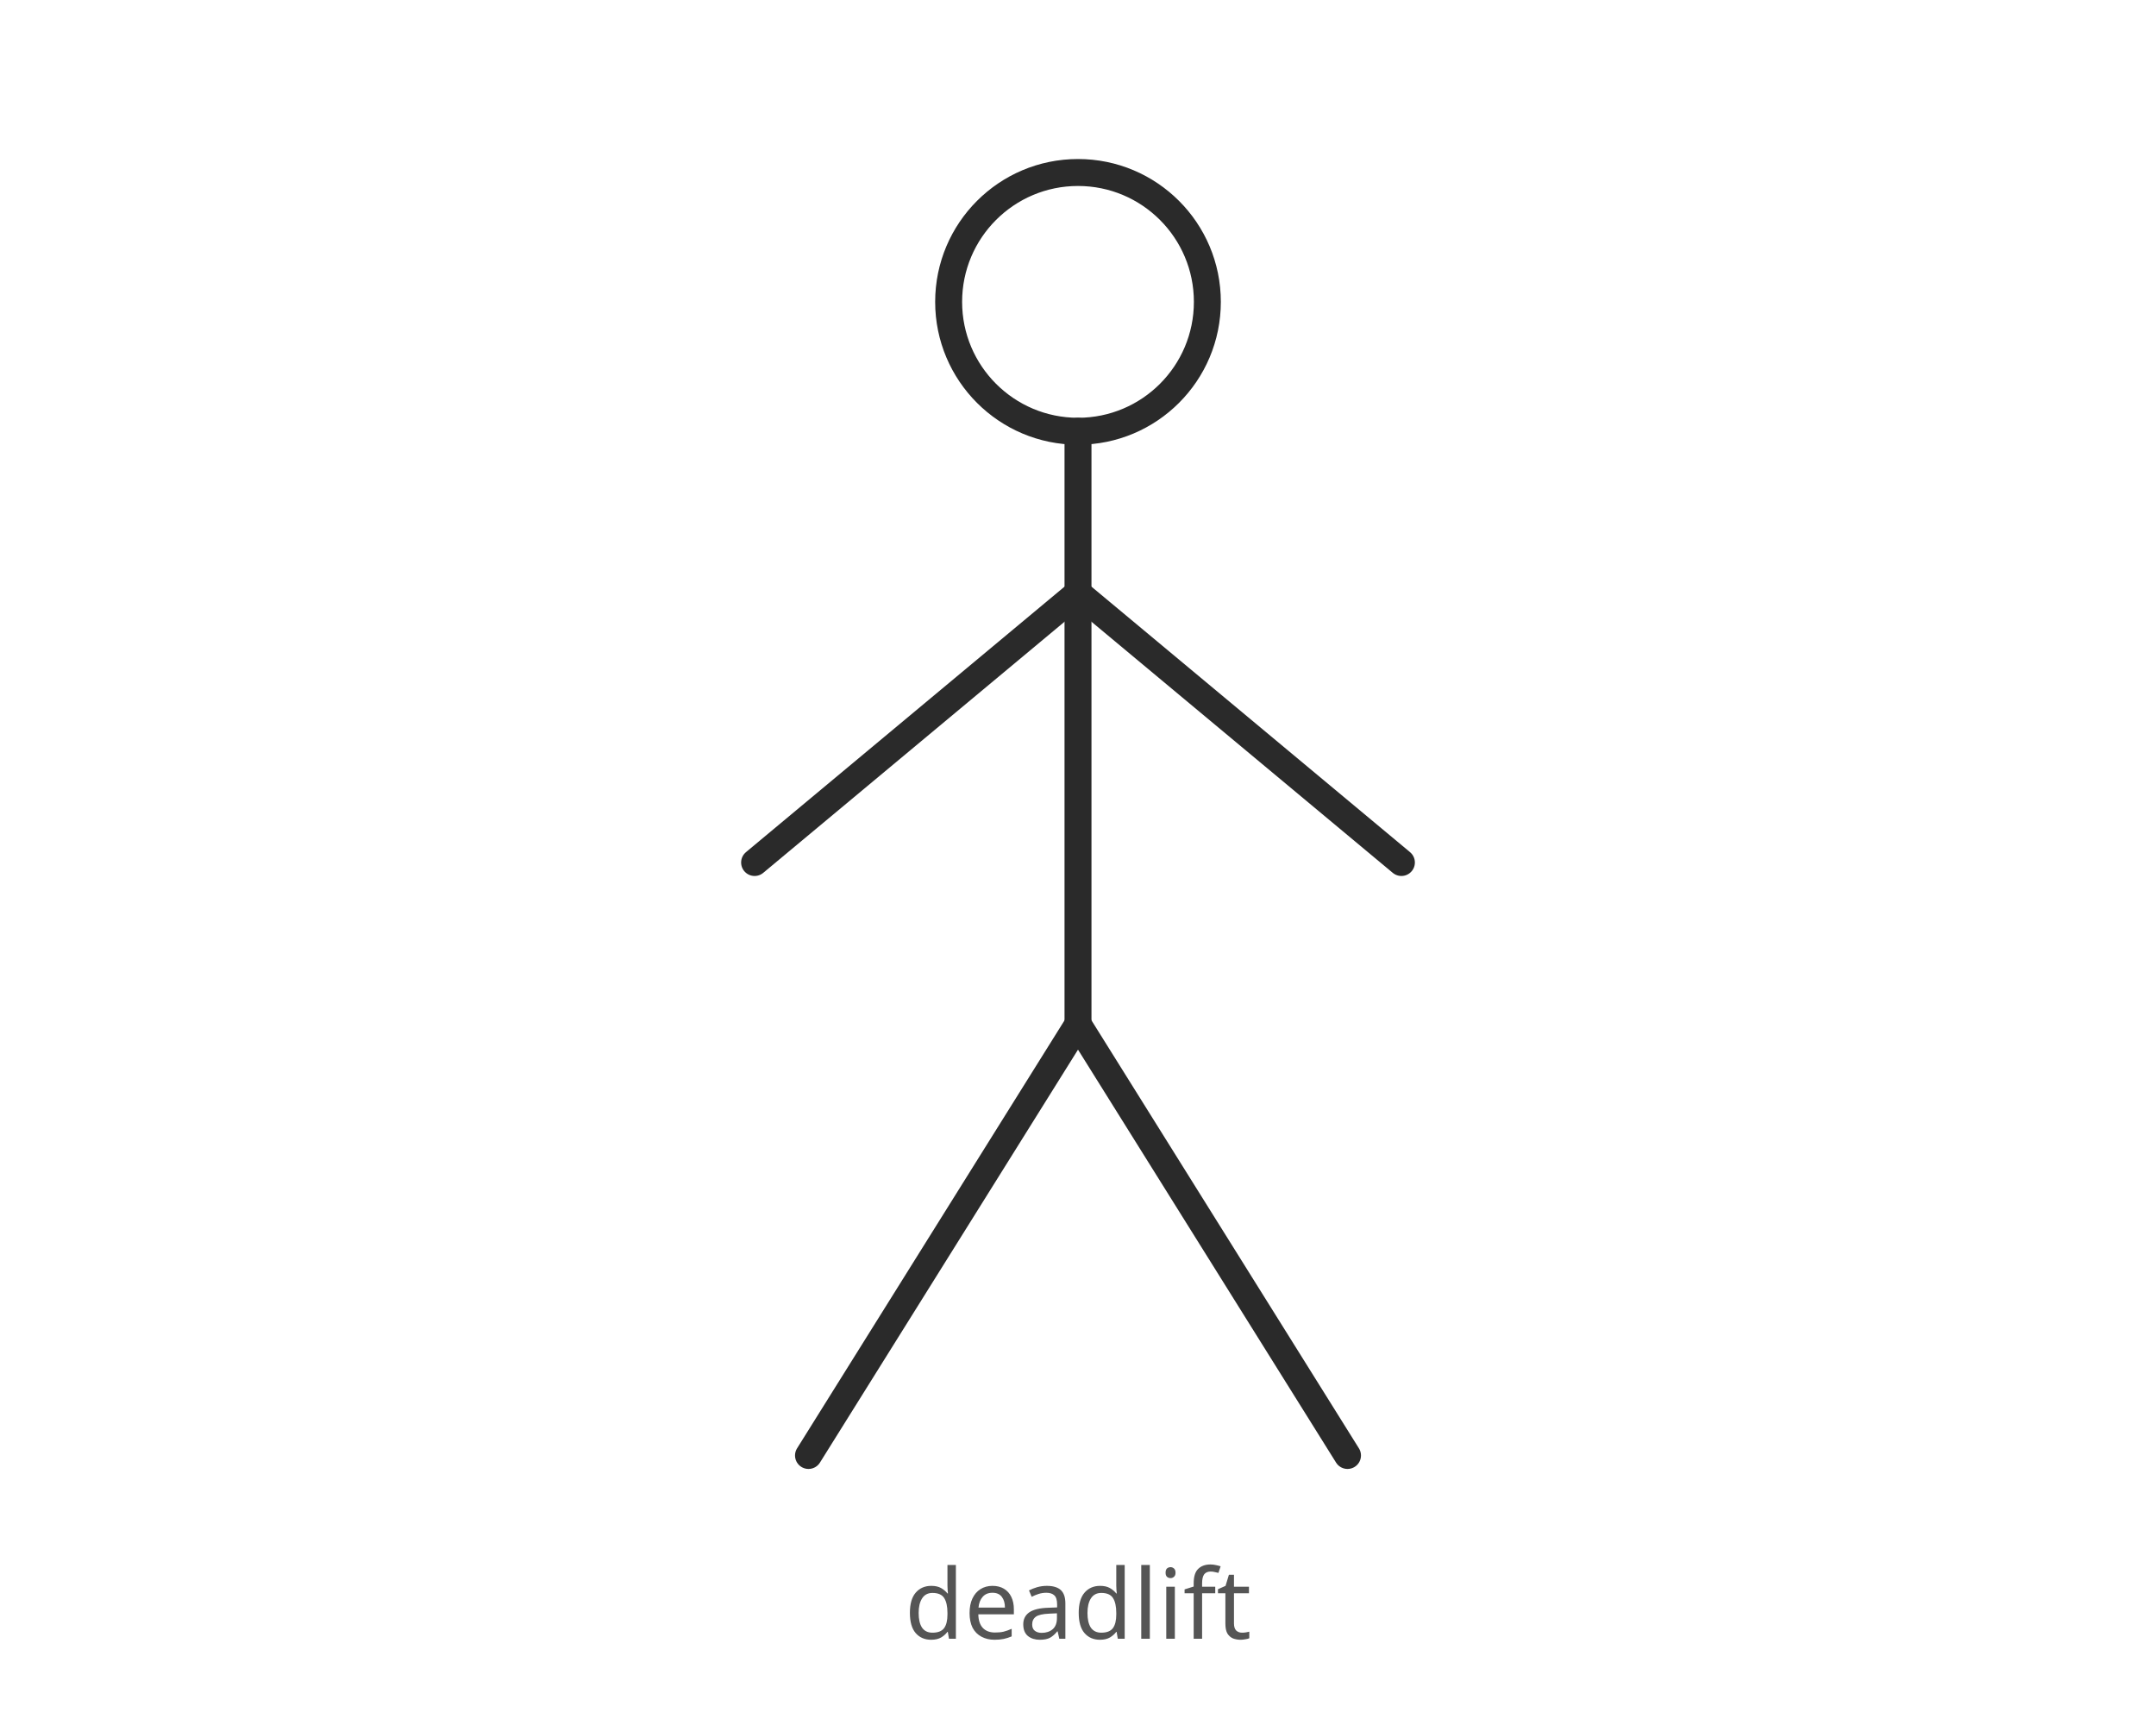
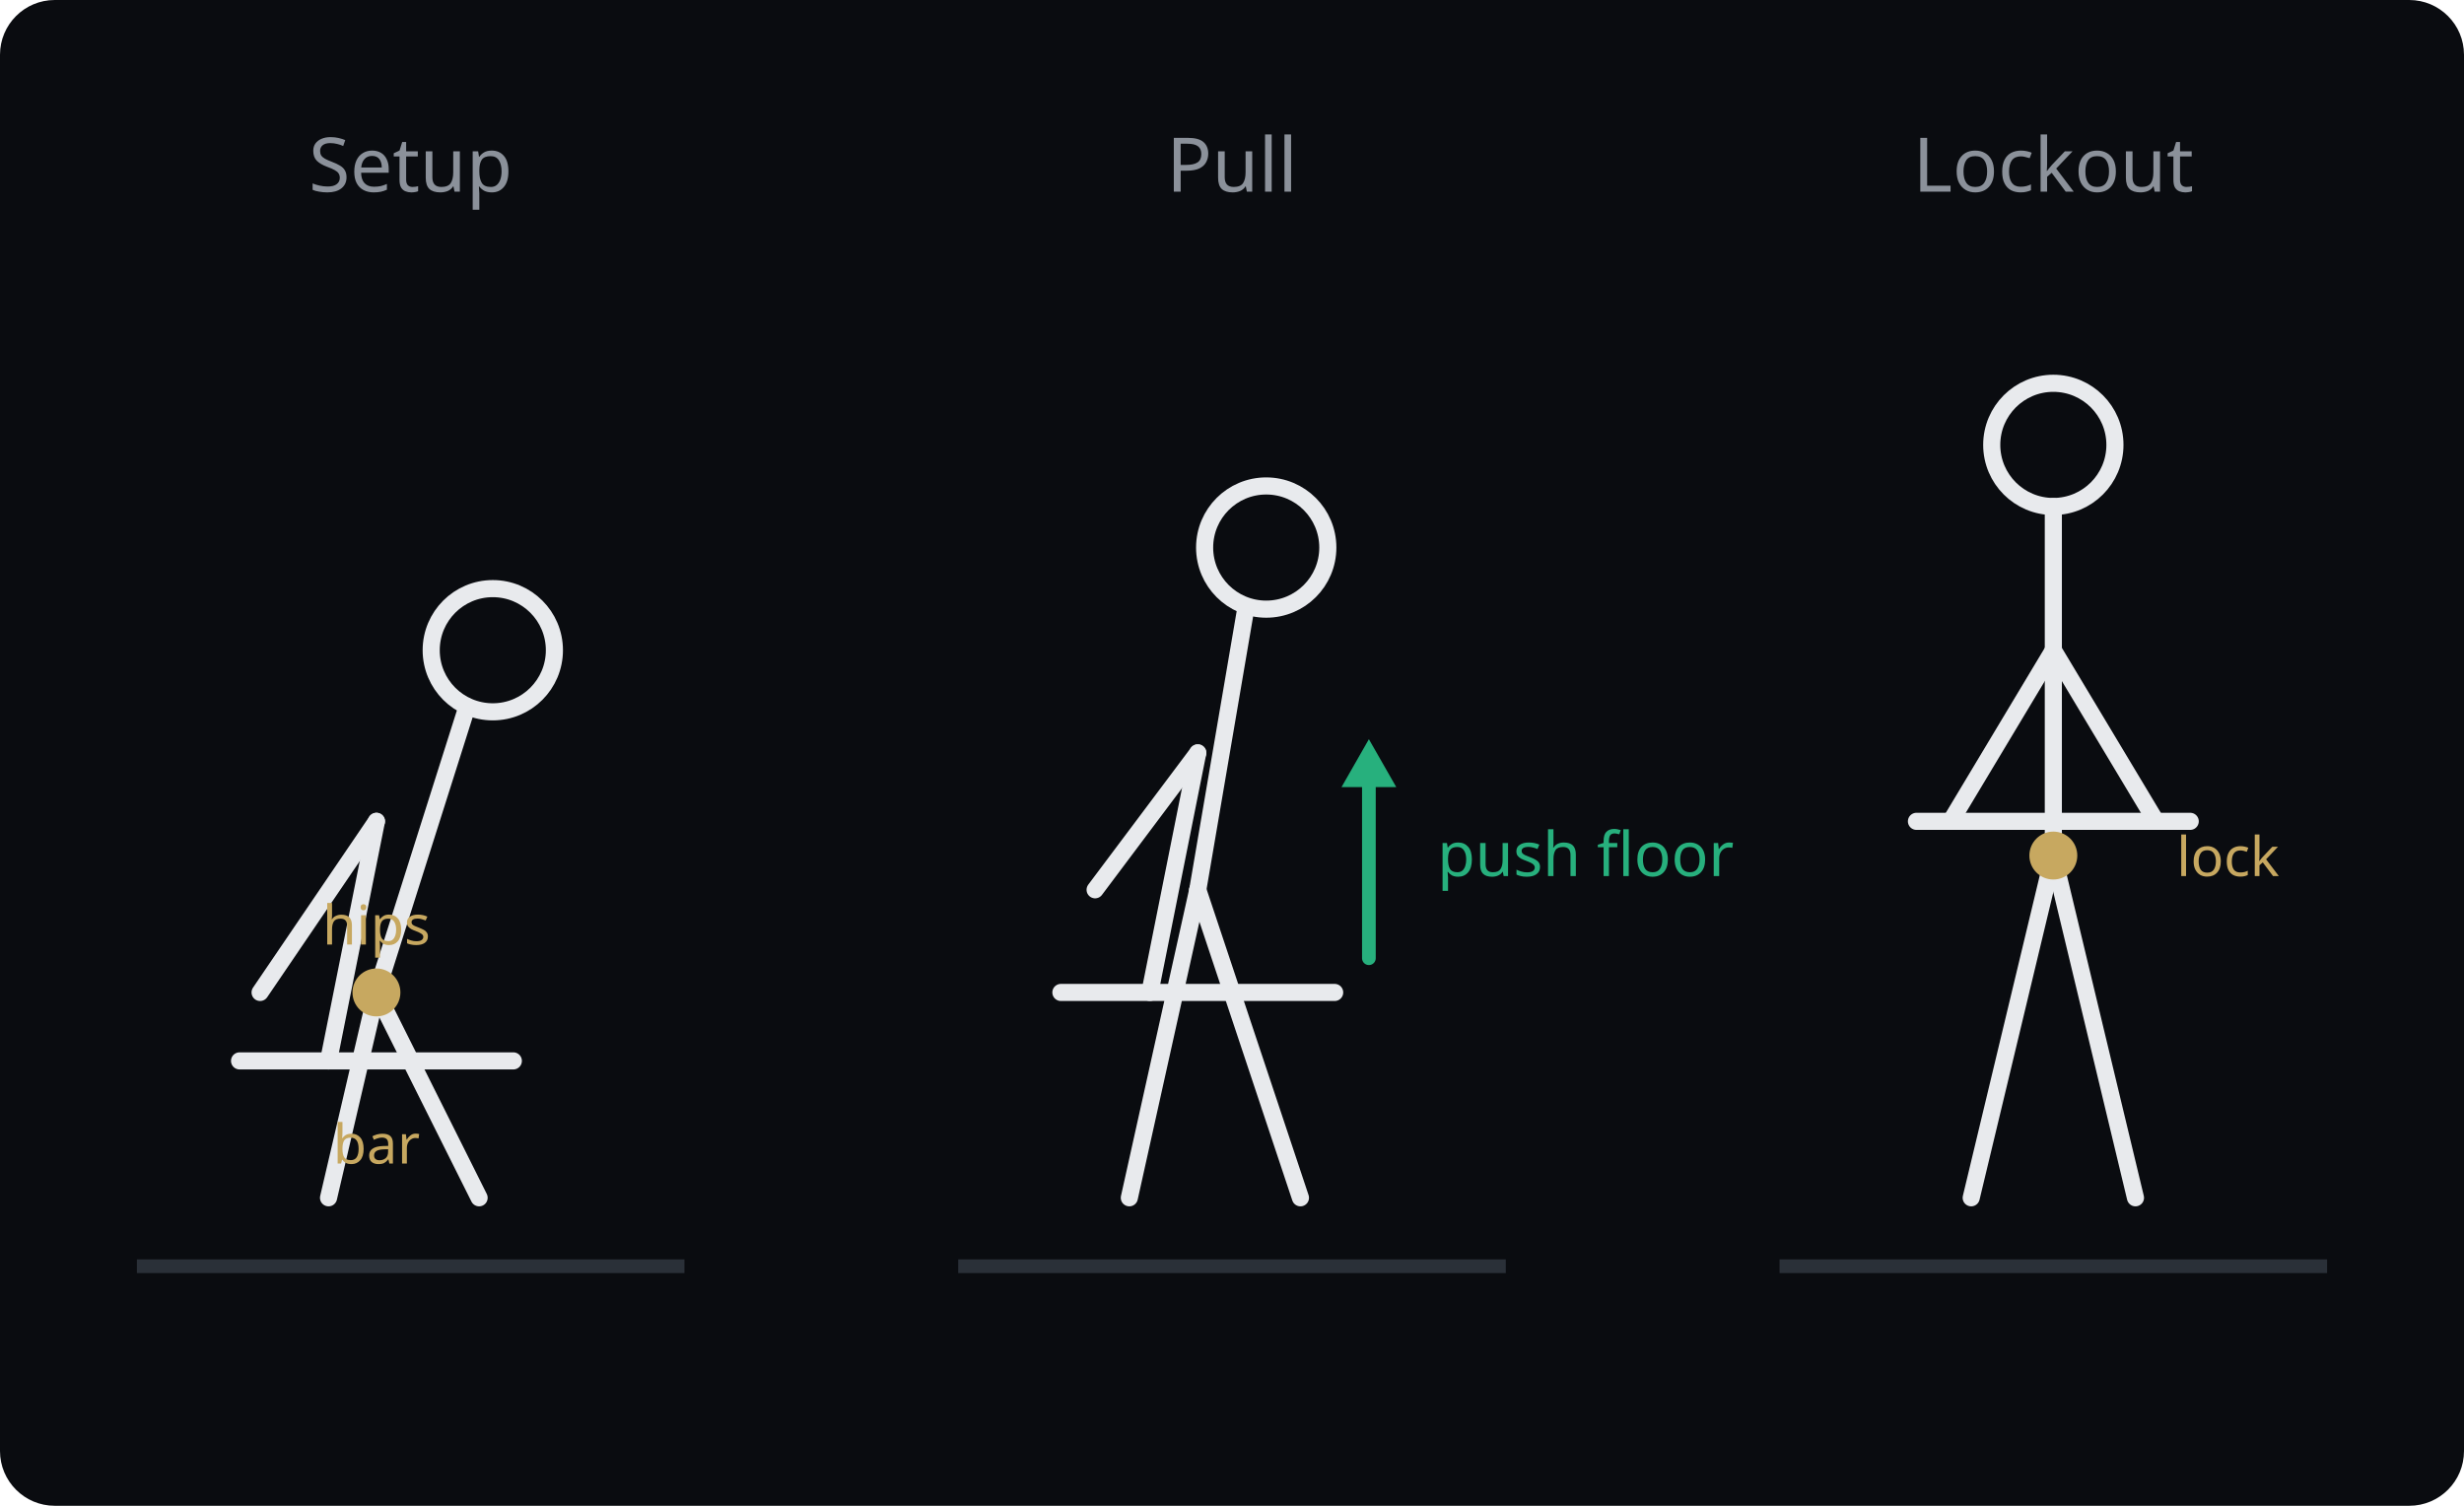
- <svg xmlns="http://www.w3.org/2000/svg" viewBox="0 0 200 160" fill="none" stroke="#2a2a2a" stroke-width="2.5" stroke-linecap="round" stroke-linejoin="round" role="img" aria-label="deadlift form diagram">
-   <circle cx="100" cy="28" r="12" />
-   <line x1="100" y1="40" x2="100" y2="95" />
-   <line x1="100" y1="55" x2="70" y2="80" />
-   <line x1="100" y1="55" x2="130" y2="80" />
-   <line x1="100" y1="95" x2="75" y2="135" />
-   <line x1="100" y1="95" x2="125" y2="135" />
-   <text x="100" y="152" text-anchor="middle" fill="#555" stroke="none" font-family="system-ui,sans-serif" font-size="9">deadlift</text>
+ <svg xmlns="http://www.w3.org/2000/svg" viewBox="0 0 360 220" fill="none" role="img" aria-label="Deadlift form: setup, pull, lockout">
+   <rect width="360" height="220" fill="#0a0c10" rx="8" />
+   <text x="60" y="28" text-anchor="middle" fill="#8b919a" font-family="system-ui,sans-serif" font-size="11">Setup</text>
+   <text x="180" y="28" text-anchor="middle" fill="#8b919a" font-family="system-ui,sans-serif" font-size="11">Pull</text>
+   <text x="300" y="28" text-anchor="middle" fill="#8b919a" font-family="system-ui,sans-serif" font-size="11">Lockout</text>
+   <line x1="20" y1="185" x2="100" y2="185" stroke="#2a3038" stroke-width="2" />
+   <line x1="140" y1="185" x2="220" y2="185" stroke="#2a3038" stroke-width="2" />
+   <line x1="260" y1="185" x2="340" y2="185" stroke="#2a3038" stroke-width="2" />
+   <g stroke="#e8eaed" stroke-width="2.5" stroke-linecap="round" stroke-linejoin="round">
+     <circle cx="72" cy="95" r="9" />
+     <line x1="68" y1="104" x2="55" y2="145" />
+     <line x1="55" y1="120" x2="38" y2="145" />
+     <line x1="55" y1="120" x2="48" y2="155" />
+     <line x1="55" y1="145" x2="48" y2="175" />
+     <line x1="55" y1="145" x2="70" y2="175" />
+     <line x1="35" y1="155" x2="75" y2="155" />
+   </g>
+   <circle cx="55" cy="145" r="3.5" fill="#c7a860" />
+   <text x="55" y="138" text-anchor="middle" fill="#c7a860" font-family="system-ui,sans-serif" font-size="8">hips</text>
+   <text x="55" y="170" text-anchor="middle" fill="#c7a860" font-family="system-ui,sans-serif" font-size="8">bar</text>
+   <g stroke="#e8eaed" stroke-width="2.5" stroke-linecap="round" stroke-linejoin="round">
+     <circle cx="185" cy="80" r="9" />
+     <line x1="182" y1="89" x2="175" y2="130" />
+     <line x1="175" y1="110" x2="160" y2="130" />
+     <line x1="175" y1="110" x2="168" y2="145" />
+     <line x1="175" y1="130" x2="165" y2="175" />
+     <line x1="175" y1="130" x2="190" y2="175" />
+     <line x1="155" y1="145" x2="195" y2="145" />
+   </g>
+   <path d="M200 140 L200 115" stroke="#27b07d" stroke-width="2" stroke-linecap="round">
+     <animate attributeName="opacity" values="0.35;1;0.35" dur="2.2s" repeatCount="indefinite" />
+   </path>
+   <polygon points="196,115 200,108 204,115" fill="#27b07d" />
+   <text x="210" y="128" fill="#27b07d" font-family="system-ui,sans-serif" font-size="9">push floor</text>
+   <g stroke="#e8eaed" stroke-width="2.5" stroke-linecap="round" stroke-linejoin="round">
+     <circle cx="300" cy="65" r="9" />
+     <line x1="300" y1="74" x2="300" y2="125" />
+     <line x1="300" y1="95" x2="285" y2="120" />
+     <line x1="300" y1="95" x2="315" y2="120" />
+     <line x1="300" y1="125" x2="288" y2="175" />
+     <line x1="300" y1="125" x2="312" y2="175" />
+     <line x1="280" y1="120" x2="320" y2="120" />
+   </g>
+   <circle cx="300" cy="125" r="3.5" fill="#c7a860" />
+   <text x="318" y="128" fill="#c7a860" font-family="system-ui,sans-serif" font-size="8">lock</text>
</svg>
